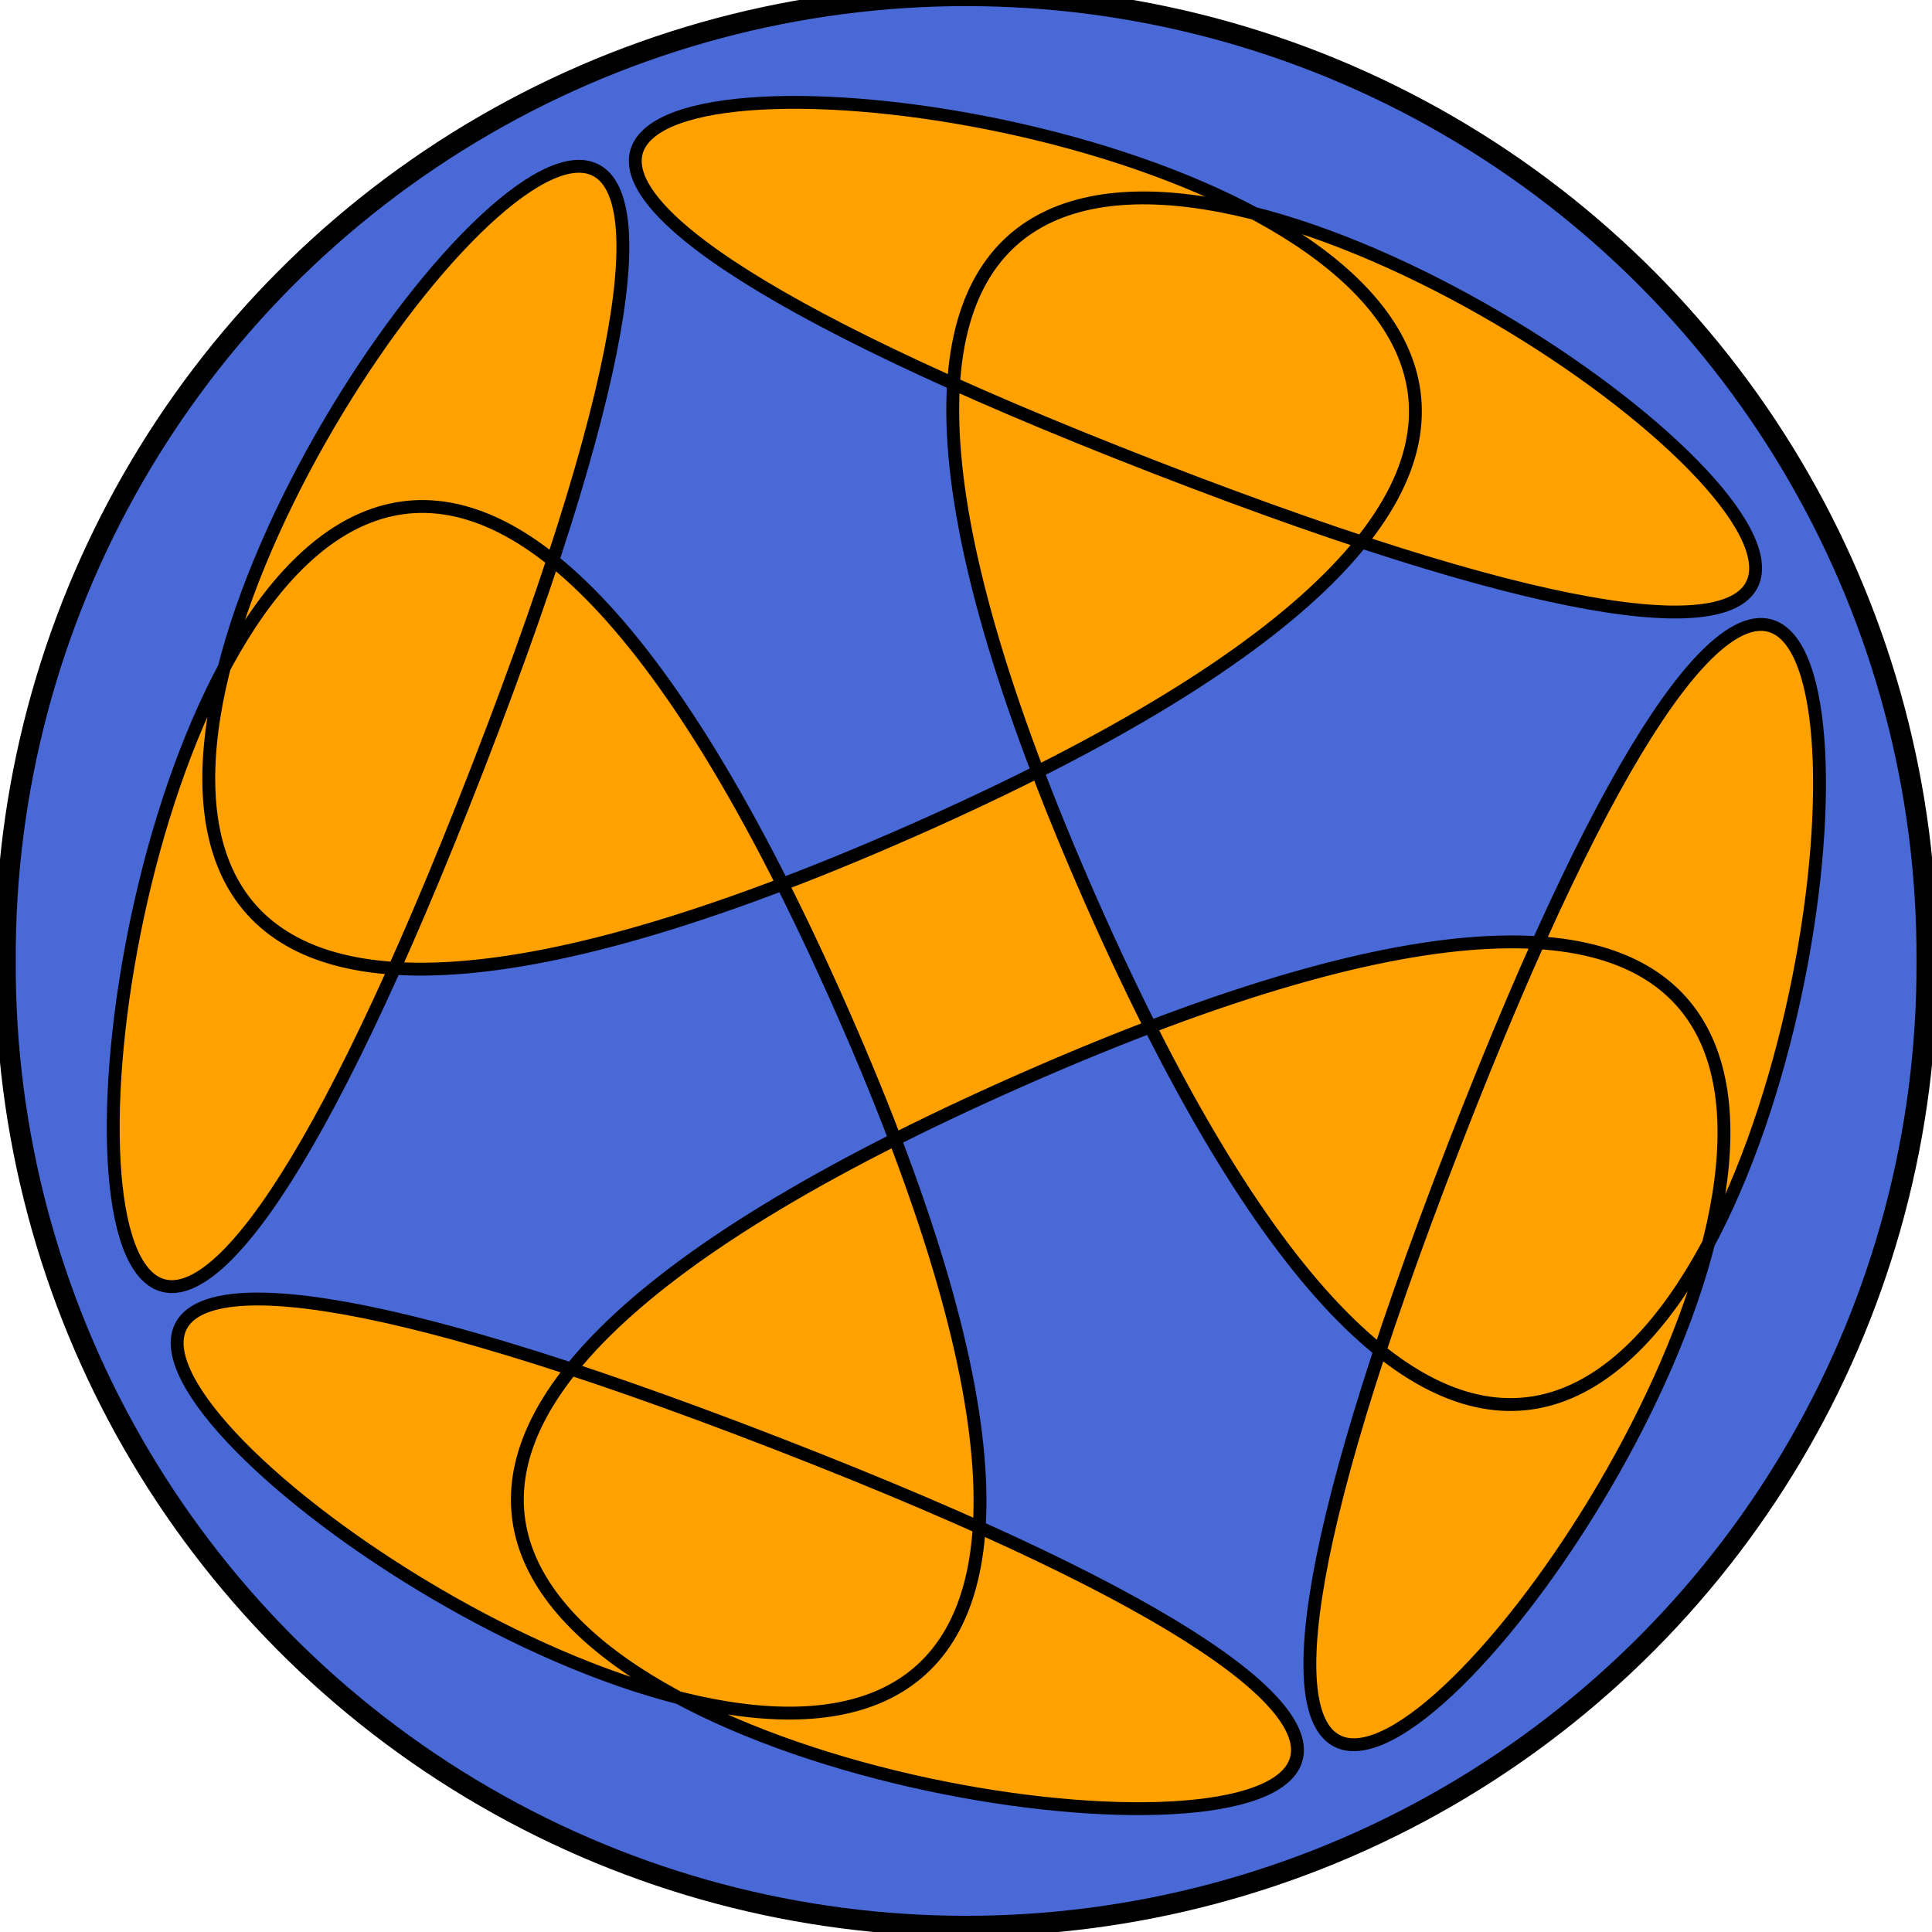
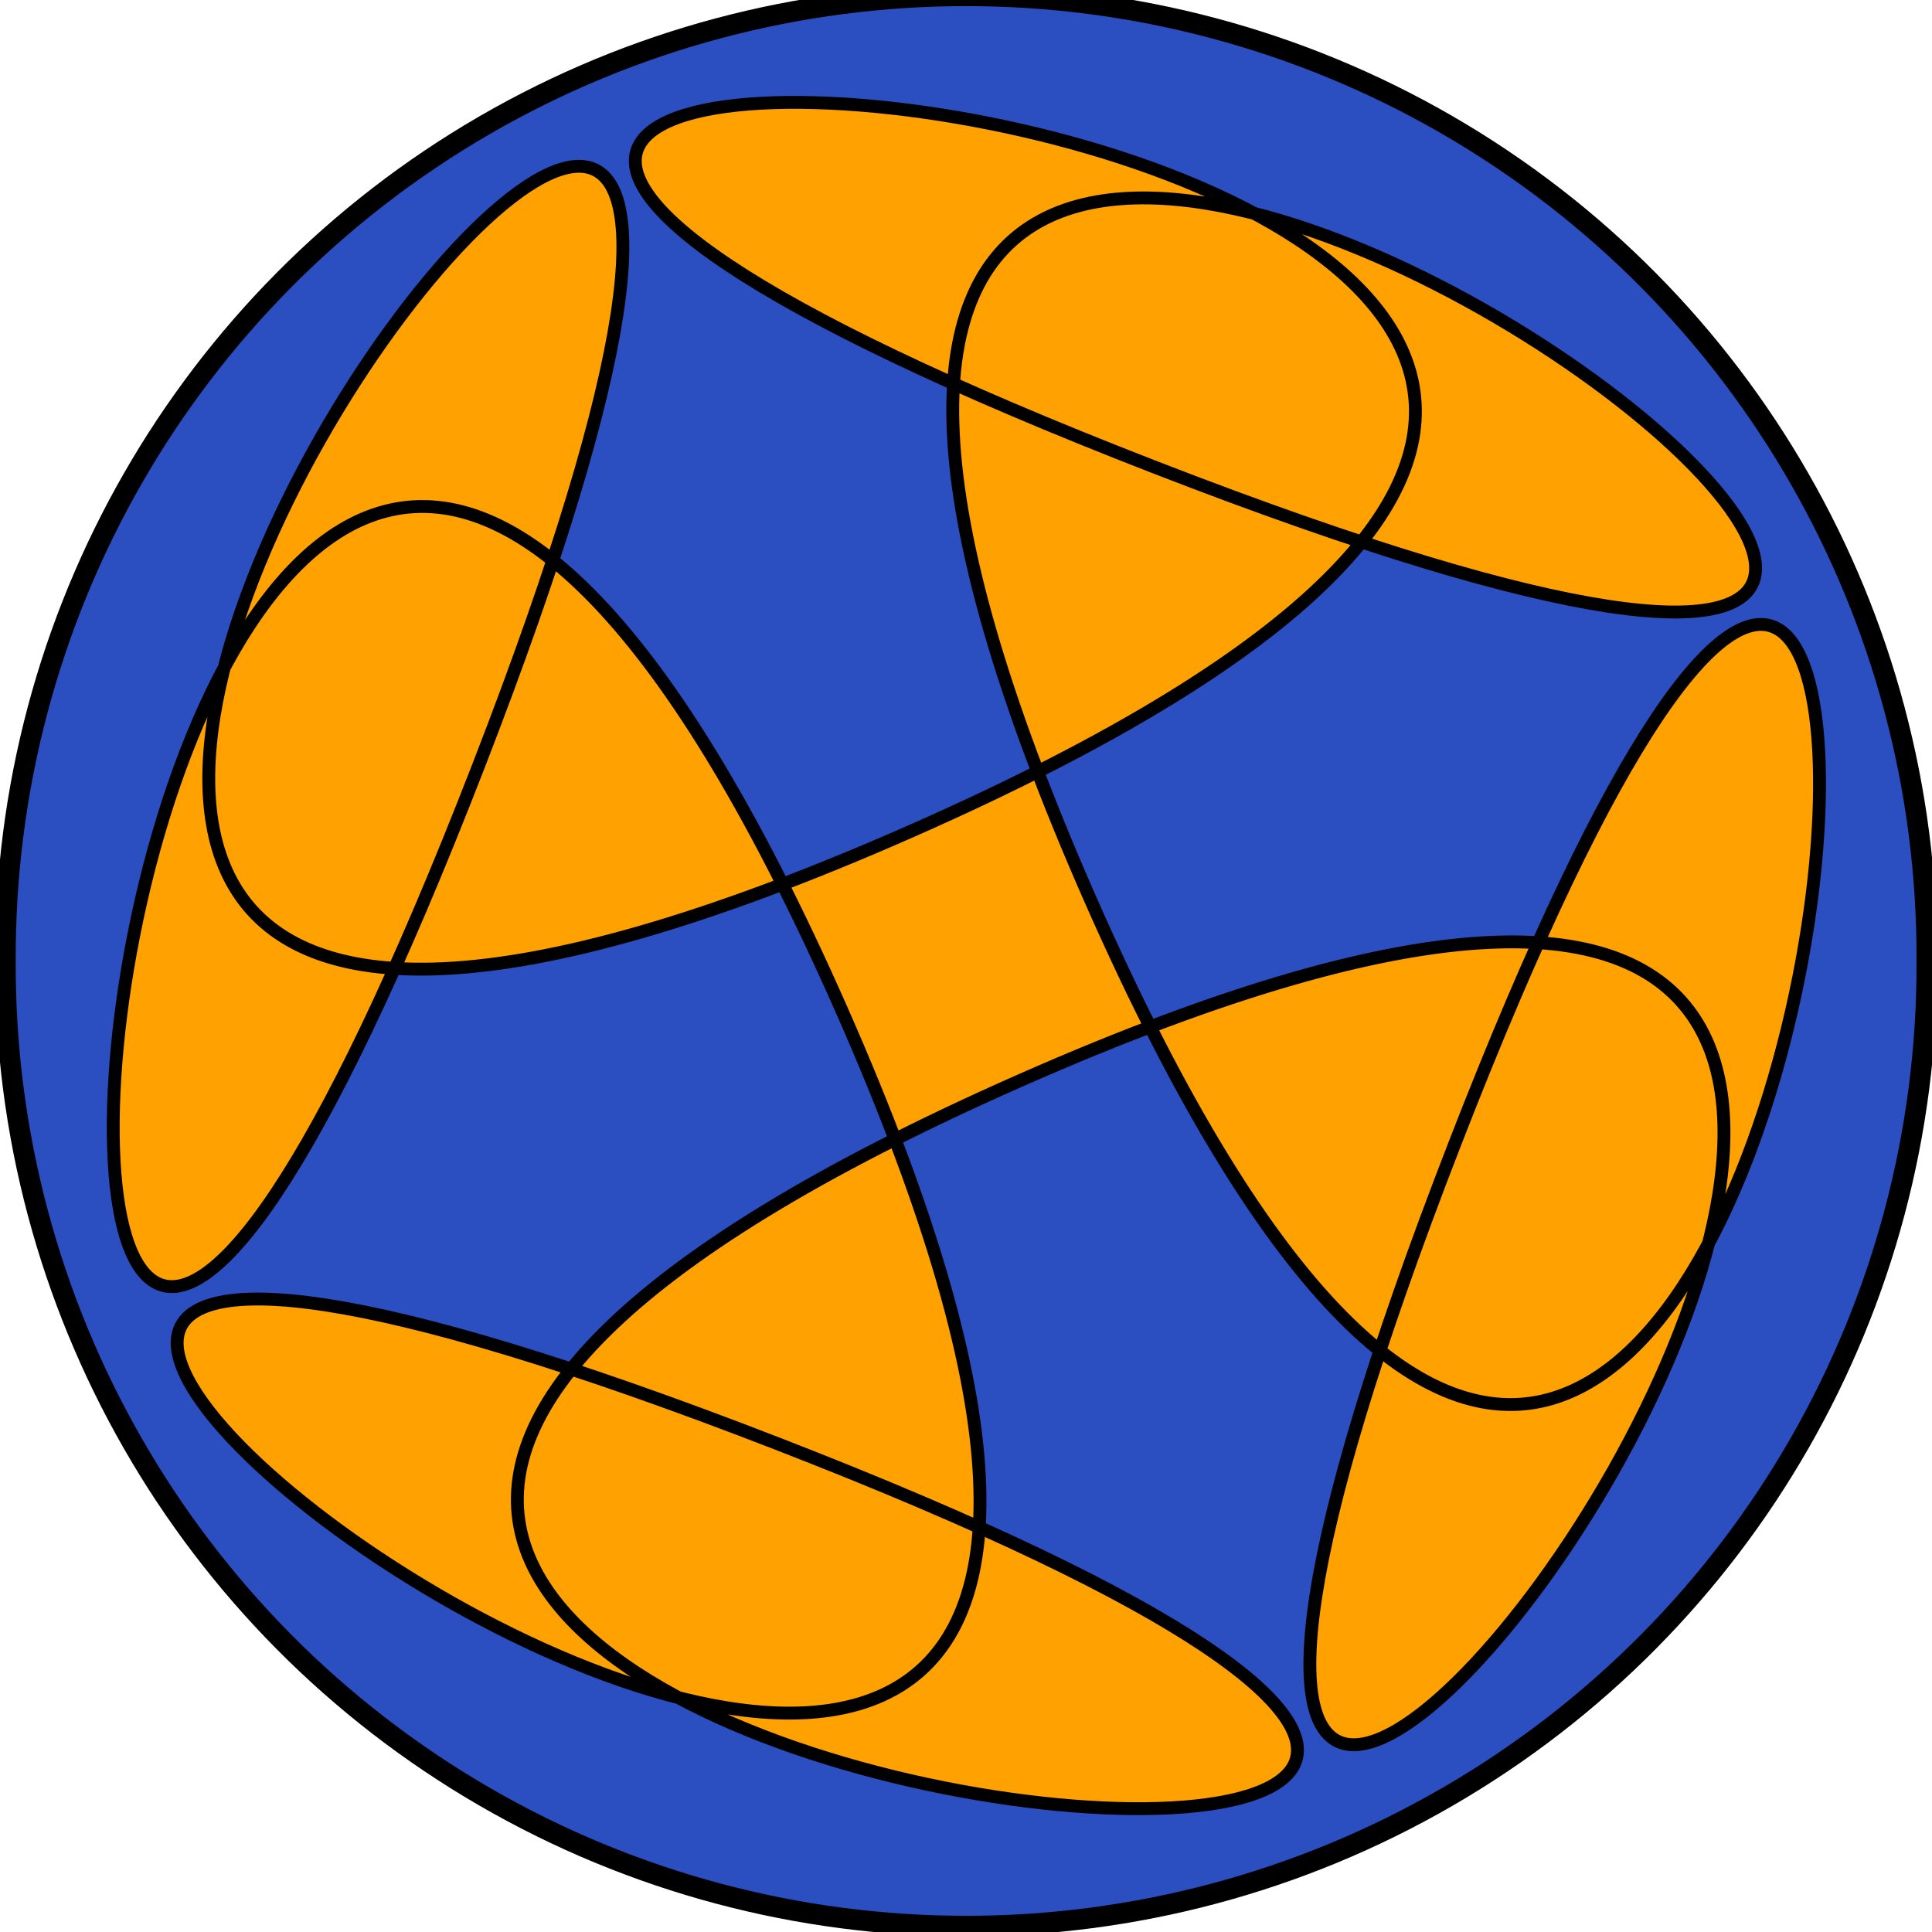
<svg xmlns="http://www.w3.org/2000/svg" version="1.1" width="128px" height="128px" id="RSSicon" viewBox="0 0 256 256">
  <defs id="defs3918">
    <linearGradient x1="30.06" y1="30.06" x2="225.94" y2="225.94" id="RSSg" gradientUnits="userSpaceOnUse" gradientTransform="translate(-432.4848,-30.06061)">
      <stop offset="0.0" stop-color="#E3702D" id="stop3921" />
      <stop offset="0.107" stop-color="#EA7D31" id="stop3923" />
      <stop offset="0.35" stop-color="#F69537" id="stop3925" />
      <stop offset="0.5" stop-color="#FB9E3A" id="stop3927" />
      <stop offset="0.702" stop-color="#EA7C31" id="stop3929" />
      <stop offset="0.887" stop-color="#DE642B" id="stop3931" />
      <stop offset="1.0" stop-color="#D95B29" id="stop3933" />
    </linearGradient>
  </defs>
-   <path style="fill:#4869d6;fill-opacity:1;stroke:#000000;stroke-opacity:1" id="path8633" d="m 112.416,57 a 46.676,46.676 0 1 1 -93.351,0 46.676,46.676 0 1 1 93.351,0 z" transform="matrix(2.727245,0,0,2.727245,-51.27313,-28.12133)" />
+   <path style="fill:#2b4ec0;fill-opacity:1;stroke:#000000;stroke-opacity:1" id="path8633" d="m 112.416,57 a 46.676,46.676 0 1 1 -93.351,0 46.676,46.676 0 1 1 93.351,0 z" transform="matrix(2.727245,0,0,2.727245,-51.27313,-28.12133)" />
  <path style="fill:#ffa100;fill-opacity:1;stroke:#000000;stroke-opacity:1" id="path8635" d="M 43.955,35.164 C -65.661,123.286 172.747,82.581 32.925,67.383 -106.897,52.185 117.197,143.162 29.075,33.546 -59.047,-76.069 -18.342,162.338 -3.144,22.517 12.054,-117.305 -78.923,106.789 30.692,18.667 140.308,-69.455 -98.099,-28.75 41.722,-13.552 181.544,1.646 -42.55,-89.331 45.572,20.284 133.694,129.9 92.989,-108.508 77.791,31.314 62.593,171.136 153.57,-52.958 43.955,35.164 z" transform="matrix(1.645781,0.4409857,-0.4409857,1.645781,78.49313,65.85617)" />
</svg>
